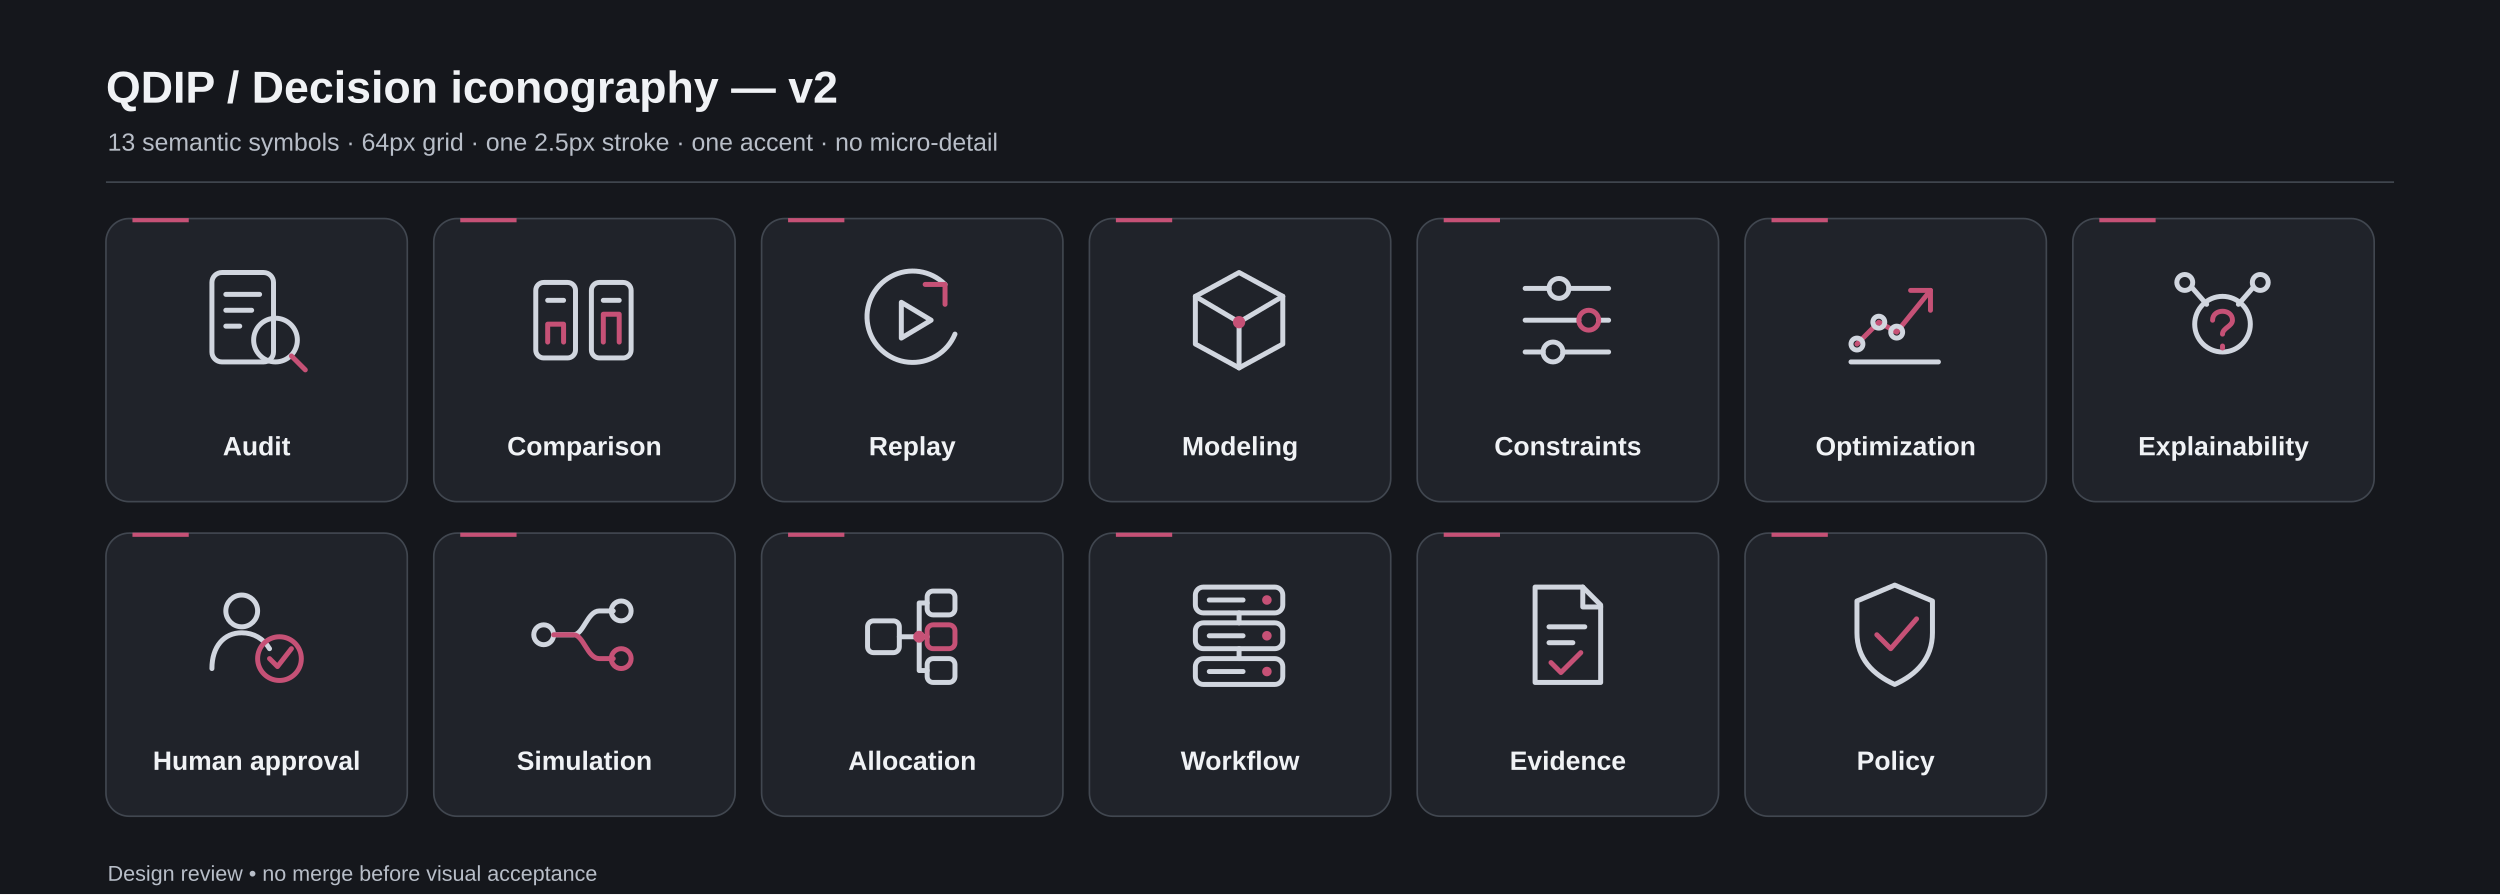
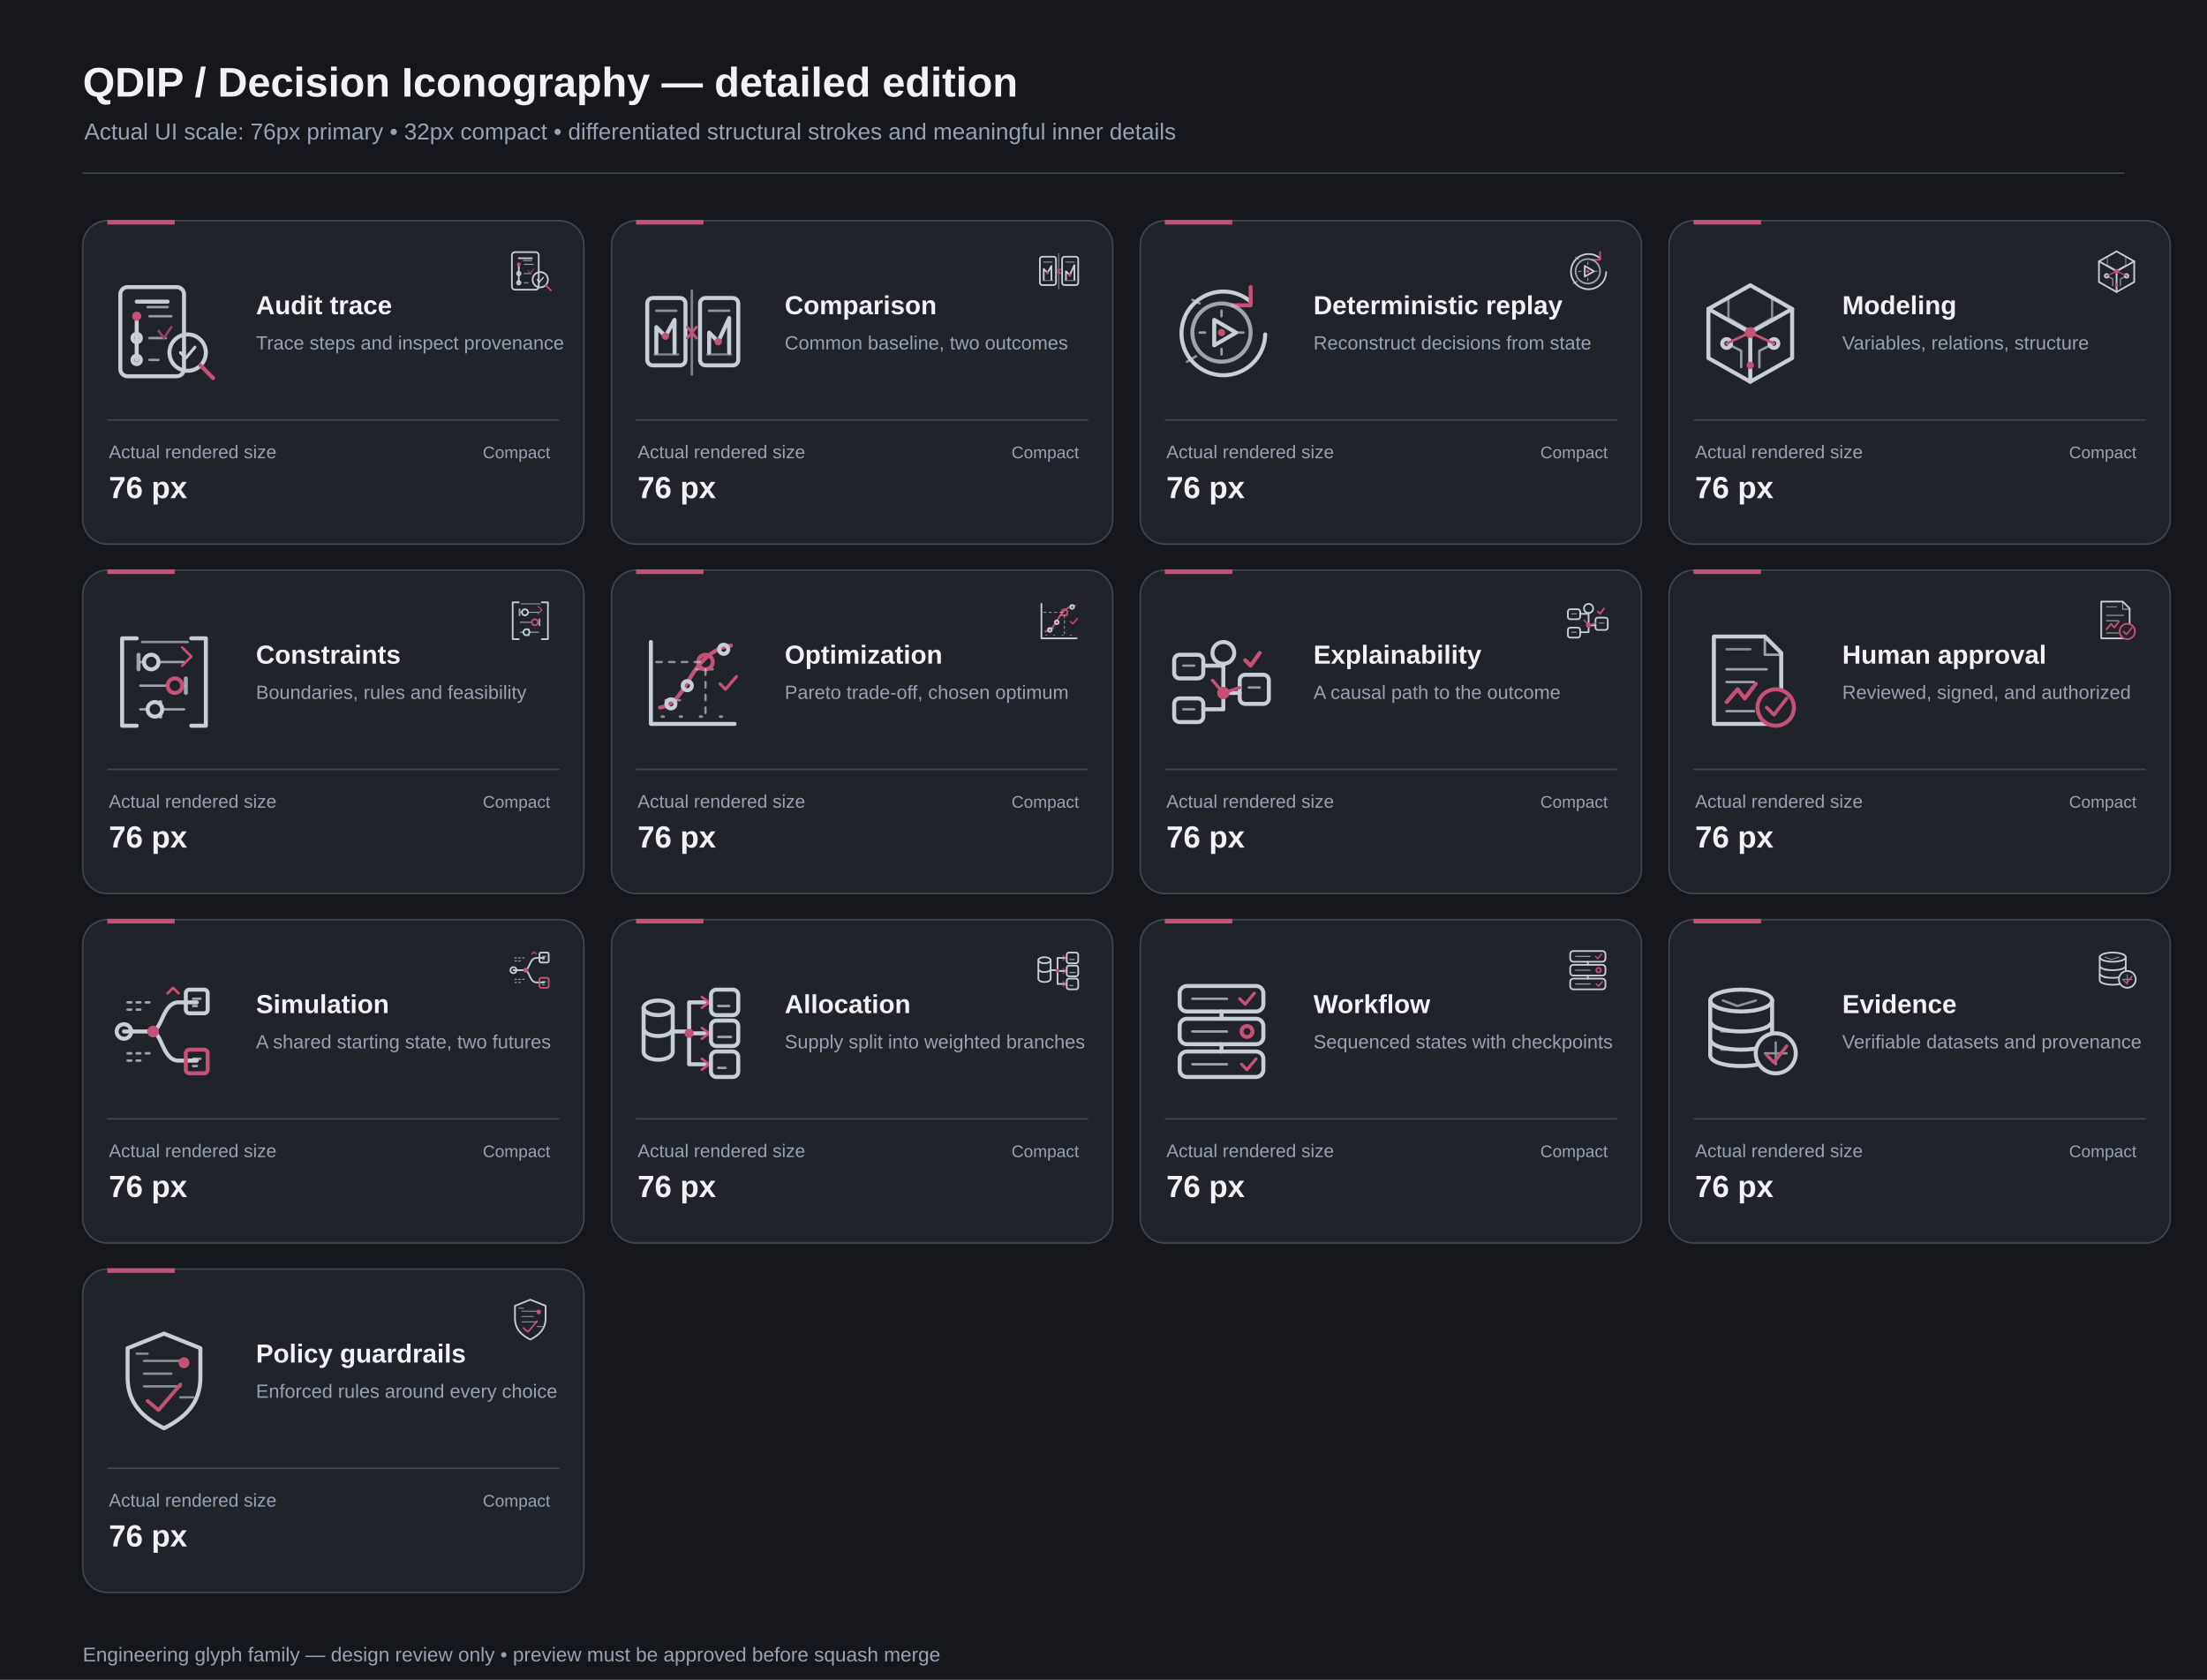
- <svg xmlns="http://www.w3.org/2000/svg" width="1510" height="540" viewBox="0 0 1510 540">
-   <rect width="1510" height="540" fill="#15171c" />
-   <text x="64" y="62" font-family="Arial,sans-serif" font-size="27" font-weight="600" fill="#f0f2f5">QDIP / Decision iconography — v2</text>
-   <text x="65" y="91" font-family="Arial,sans-serif" font-size="15" fill="#b8bec8">13 semantic symbols · 64px grid · one 2.5px stroke · one accent · no micro-detail</text>
-   <path d="M64 110H1446" stroke="#414750" />
-   <g data-icon="audit" transform="translate(64 132)">
-     <rect width="182" height="171" rx="14" fill="#20232a" stroke="#414750" />
-     <path d="M16 1h34" stroke="#c65176" stroke-width="2.5" />
-     <g transform="translate(52 23) scale(1.2)" fill="none" stroke="#d1d6df" stroke-width="2.5" stroke-linecap="round" stroke-linejoin="round">
-       <rect x="10" y="8" width="31" height="45" rx="5" />
-       <path d="M17 19h17M17 27h13M17 35h7" />
-       <circle cx="42" cy="42" r="11" />
-       <path d="m50 50 7 7" stroke="#c65176" />
-     </g>
-     <text x="91" y="143" text-anchor="middle" font-family="Arial,sans-serif" font-size="16" font-weight="600" fill="#f0f2f5">Audit</text>
-   </g>
-   <g data-icon="comparison" transform="translate(262 132)">
-     <rect width="182" height="171" rx="14" fill="#20232a" stroke="#414750" />
-     <path d="M16 1h34" stroke="#c65176" stroke-width="2.5" />
-     <g transform="translate(52 23) scale(1.2)" fill="none" stroke="#d1d6df" stroke-width="2.5" stroke-linecap="round" stroke-linejoin="round">
-       <rect x="8" y="13" width="20" height="38" rx="4" />
-       <rect x="36" y="13" width="20" height="38" rx="4" />
-       <path d="M14 22h8M42 22h8" />
-       <path d="M14 43v-9h8v9M42 43V29h8v14" stroke="#c65176" />
-     </g>
-     <text x="91" y="143" text-anchor="middle" font-family="Arial,sans-serif" font-size="16" font-weight="600" fill="#f0f2f5">Comparison</text>
-   </g>
-   <g data-icon="replay" transform="translate(460 132)">
-     <rect width="182" height="171" rx="14" fill="#20232a" stroke="#414750" />
-     <path d="M16 1h34" stroke="#c65176" stroke-width="2.5" />
-     <g transform="translate(52 23) scale(1.2)" fill="none" stroke="#d1d6df" stroke-width="2.5" stroke-linecap="round" stroke-linejoin="round">
-       <path d="M49 14a23 23 0 1 0 5 25" />
-       <path d="M49 24V14H39" stroke="#c65176" />
-       <path d="m27 23 15 9-15 9z" />
-     </g>
-     <text x="91" y="143" text-anchor="middle" font-family="Arial,sans-serif" font-size="16" font-weight="600" fill="#f0f2f5">Replay</text>
-   </g>
-   <g data-icon="modeling" transform="translate(658 132)">
-     <rect width="182" height="171" rx="14" fill="#20232a" stroke="#414750" />
-     <path d="M16 1h34" stroke="#c65176" stroke-width="2.5" />
-     <g transform="translate(52 23) scale(1.2)" fill="none" stroke="#d1d6df" stroke-width="2.5" stroke-linecap="round" stroke-linejoin="round">
-       <path d="m32 8 22 12v24L32 56 10 44V20z" />
-       <path d="m10 20 22 13 22-13M32 33v23" />
-       <circle cx="32" cy="33" r="3.1" fill="#c65176" stroke="none" />
-     </g>
-     <text x="91" y="143" text-anchor="middle" font-family="Arial,sans-serif" font-size="16" font-weight="600" fill="#f0f2f5">Modeling</text>
-   </g>
-   <g data-icon="constraints" transform="translate(856 132)">
-     <rect width="182" height="171" rx="14" fill="#20232a" stroke="#414750" />
-     <path d="M16 1h34" stroke="#c65176" stroke-width="2.5" />
-     <g transform="translate(52 23) scale(1.2)" fill="none" stroke="#d1d6df" stroke-width="2.5" stroke-linecap="round" stroke-linejoin="round">
-       <path d="M11 16h12M33 16h20M11 32h27M48 32h5M11 48h9M30 48h23" />
-       <circle cx="28" cy="16" r="5" />
-       <circle cx="43" cy="32" r="5" stroke="#c65176" />
-       <circle cx="25" cy="48" r="5" />
-     </g>
-     <text x="91" y="143" text-anchor="middle" font-family="Arial,sans-serif" font-size="16" font-weight="600" fill="#f0f2f5">Constraints</text>
-   </g>
-   <g data-icon="optimization" transform="translate(1054 132)">
-     <rect width="182" height="171" rx="14" fill="#20232a" stroke="#414750" />
-     <path d="M16 1h34" stroke="#c65176" stroke-width="2.5" />
-     <g transform="translate(52 23) scale(1.2)" fill="none" stroke="#d1d6df" stroke-width="2.5" stroke-linecap="round" stroke-linejoin="round">
-       <path d="M10 53h44" />
-       <path d="m13 44 11-11 9 5 17-21" stroke="#c65176" />
-       <path d="M40 17h10v10" stroke="#c65176" />
-       <circle cx="13" cy="44" r="3" />
-       <circle cx="24" cy="33" r="3" />
-       <circle cx="33" cy="38" r="3" />
-     </g>
-     <text x="91" y="143" text-anchor="middle" font-family="Arial,sans-serif" font-size="16" font-weight="600" fill="#f0f2f5">Optimization</text>
-   </g>
-   <g data-icon="explainability" transform="translate(1252 132)">
-     <rect width="182" height="171" rx="14" fill="#20232a" stroke="#414750" />
-     <path d="M16 1h34" stroke="#c65176" stroke-width="2.5" />
-     <g transform="translate(52 23) scale(1.2)" fill="none" stroke="#d1d6df" stroke-width="2.5" stroke-linecap="round" stroke-linejoin="round">
-       <circle cx="32" cy="34" r="14" />
-       <circle cx="13" cy="13" r="4" />
-       <circle cx="51" cy="13" r="4" />
-       <path d="m17 16 7 8M47 16l-7 8" />
-       <path d="M27 32c0-6 10-6 10 0 0 3-5 4-5 7M32 45v1" stroke="#c65176" />
-     </g>
-     <text x="91" y="143" text-anchor="middle" font-family="Arial,sans-serif" font-size="16" font-weight="600" fill="#f0f2f5">Explainability</text>
-   </g>
-   <g data-icon="human-approval" transform="translate(64 322)">
-     <rect width="182" height="171" rx="14" fill="#20232a" stroke="#414750" />
-     <path d="M16 1h34" stroke="#c65176" stroke-width="2.5" />
-     <g transform="translate(52 23) scale(1.2)" fill="none" stroke="#d1d6df" stroke-width="2.5" stroke-linecap="round" stroke-linejoin="round">
-       <circle cx="25" cy="20" r="8" />
-       <path d="M10 49c0-11 6-18 15-18 6 0 11 3 14 8" />
-       <circle cx="44" cy="44" r="11" stroke="#c65176" />
-       <path d="m39 44 4 4 7-9" stroke="#c65176" />
-     </g>
-     <text x="91" y="143" text-anchor="middle" font-family="Arial,sans-serif" font-size="16" font-weight="600" fill="#f0f2f5">Human approval</text>
-   </g>
-   <g data-icon="simulation" transform="translate(262 322)">
-     <rect width="182" height="171" rx="14" fill="#20232a" stroke="#414750" />
-     <path d="M16 1h34" stroke="#c65176" stroke-width="2.5" />
-     <g transform="translate(52 23) scale(1.2)" fill="none" stroke="#d1d6df" stroke-width="2.5" stroke-linecap="round" stroke-linejoin="round">
-       <circle cx="12" cy="32" r="5" />
-       <path d="M17 32h10c5 0 7-12 13-12h7" />
-       <path d="M17 32h10c5 0 7 12 13 12h7" stroke="#c65176" />
-       <circle cx="51" cy="20" r="5" />
-       <circle cx="51" cy="44" r="5" stroke="#c65176" />
-     </g>
-     <text x="91" y="143" text-anchor="middle" font-family="Arial,sans-serif" font-size="16" font-weight="600" fill="#f0f2f5">Simulation</text>
-   </g>
-   <g data-icon="allocation" transform="translate(460 322)">
-     <rect width="182" height="171" rx="14" fill="#20232a" stroke="#414750" />
-     <path d="M16 1h34" stroke="#c65176" stroke-width="2.5" />
-     <g transform="translate(52 23) scale(1.2)" fill="none" stroke="#d1d6df" stroke-width="2.5" stroke-linecap="round" stroke-linejoin="round">
-       <rect x="10" y="25" width="16" height="16" rx="3" />
-       <path d="M26 33h10M36 16v34M36 16h4M36 33h4M36 50h4" />
-       <rect x="40" y="10" width="14" height="12" rx="3" />
-       <rect x="40" y="27" width="14" height="12" rx="3" stroke="#c65176" />
-       <rect x="40" y="44" width="14" height="12" rx="3" />
-       <circle cx="36" cy="33" r="3" fill="#c65176" stroke="none" />
-     </g>
-     <text x="91" y="143" text-anchor="middle" font-family="Arial,sans-serif" font-size="16" font-weight="600" fill="#f0f2f5">Allocation</text>
-   </g>
-   <g data-icon="workflow" transform="translate(658 322)">
-     <rect width="182" height="171" rx="14" fill="#20232a" stroke="#414750" />
-     <path d="M16 1h34" stroke="#c65176" stroke-width="2.5" />
-     <g transform="translate(52 23) scale(1.2)" fill="none" stroke="#d1d6df" stroke-width="2.5" stroke-linecap="round" stroke-linejoin="round">
-       <rect x="10" y="8" width="44" height="13" rx="4" />
-       <rect x="10" y="26" width="44" height="13" rx="4" />
-       <rect x="10" y="44" width="44" height="13" rx="4" />
-       <path d="M32 21v5M32 39v5M17 14.5h17M17 32.5h17M17 50.5h17" />
-       <circle cx="46" cy="14.5" r="2.4" fill="#c65176" stroke="none" />
-       <circle cx="46" cy="32.5" r="2.4" fill="#c65176" stroke="none" />
-       <circle cx="46" cy="50.5" r="2.4" fill="#c65176" stroke="none" />
-     </g>
-     <text x="91" y="143" text-anchor="middle" font-family="Arial,sans-serif" font-size="16" font-weight="600" fill="#f0f2f5">Workflow</text>
-   </g>
-   <g data-icon="evidence" transform="translate(856 322)">
-     <rect width="182" height="171" rx="14" fill="#20232a" stroke="#414750" />
-     <path d="M16 1h34" stroke="#c65176" stroke-width="2.5" />
-     <g transform="translate(52 23) scale(1.2)" fill="none" stroke="#d1d6df" stroke-width="2.5" stroke-linecap="round" stroke-linejoin="round">
-       <path d="M16 8h24l9 9v39H16z" />
-       <path d="M40 8v10h9M23 28h18M23 36h12" />
-       <path d="m24 46 5 5 10-10" stroke="#c65176" />
-     </g>
-     <text x="91" y="143" text-anchor="middle" font-family="Arial,sans-serif" font-size="16" font-weight="600" fill="#f0f2f5">Evidence</text>
-   </g>
-   <g data-icon="policy" transform="translate(1054 322)">
-     <rect width="182" height="171" rx="14" fill="#20232a" stroke="#414750" />
-     <path d="M16 1h34" stroke="#c65176" stroke-width="2.5" />
-     <g transform="translate(52 23) scale(1.2)" fill="none" stroke="#d1d6df" stroke-width="2.5" stroke-linecap="round" stroke-linejoin="round">
-       <path d="M32 7 51 15v16c0 13-8 21-19 26-11-5-19-13-19-26V15z" />
-       <path d="m23 32 7 7 13-15" stroke="#c65176" />
-     </g>
-     <text x="91" y="143" text-anchor="middle" font-family="Arial,sans-serif" font-size="16" font-weight="600" fill="#f0f2f5">Policy</text>
-   </g>
-   <text x="65" y="532" font-family="Arial,sans-serif" font-size="13" fill="#b8bec8">Design review • no merge before visual acceptance</text>
+ <svg xmlns="http://www.w3.org/2000/svg" width="1440" height="1096" viewBox="0 0 1440 1096">
+   <rect width="1440" height="1096" fill="#15171c" />
+   <text x="54" y="63" font-family="Arial,sans-serif" font-weight="600" font-size="27" fill="#f0f2f5">QDIP / Decision Iconography — detailed edition</text>
+   <text x="55" y="91" font-family="Arial,sans-serif" font-size="15" fill="#98a2b3">Actual UI scale: 76px primary • 32px compact • differentiated structural strokes and meaningful inner details</text>
+   <path d="M54 113h1332" stroke="#414750" />
+   <g data-icon="audit" transform="translate(54 144)">
+     <rect width="327" height="211" rx="16" stroke="#414750" fill="#20232a" />
+     <path d="M16 1h44" stroke="#c65176" stroke-width="3" />
+     <g transform="translate(15 35) scale(1.1875)" fill="none" stroke="#c8ced8" stroke-width="2.2" stroke-linecap="round" stroke-linejoin="round">
+       <rect x="8" y="7" width="35" height="49" rx="4" />
+       <path d="M17 15h17M17 22v25" />
+       <circle cx="17" cy="23" r="2.5" fill="#c65176" stroke="none" />
+       <circle cx="17" cy="35" r="2.3" />
+       <circle cx="17" cy="47" r="2.3" />
+       <g stroke-width="1.35" opacity="0.7">
+         <path d="M24 23h12M24 35h9M24 47h5M23 18h11" />
+         <path d="m29 31 3 4 4-6" stroke="#c65176" opacity="1" />
+       </g>
+       <circle cx="45" cy="43" r="10" />
+       <path d="m52 50 7 7" stroke="#c65176" />
+       <path d="m41 43 3 3 5-6" stroke-width="1.6" />
+     </g>
+     <g transform="translate(276 17) scale(0.5)" fill="none" stroke="#c8ced8" stroke-width="2.2" stroke-linecap="round" stroke-linejoin="round">
+       <rect x="8" y="7" width="35" height="49" rx="4" />
+       <path d="M17 15h17M17 22v25" />
+       <circle cx="17" cy="23" r="2.5" fill="#c65176" stroke="none" />
+       <circle cx="17" cy="35" r="2.3" />
+       <circle cx="17" cy="47" r="2.3" />
+       <g stroke-width="1.35" opacity="0.7">
+         <path d="M24 23h12M24 35h9M24 47h5M23 18h11" />
+         <path d="m29 31 3 4 4-6" stroke="#c65176" opacity="1" />
+       </g>
+       <circle cx="45" cy="43" r="10" />
+       <path d="m52 50 7 7" stroke="#c65176" />
+       <path d="m41 43 3 3 5-6" stroke-width="1.6" />
+     </g>
+     <text x="113" y="61" font-family="Arial,sans-serif" font-weight="600" font-size="17" fill="#f0f2f5">Audit trace</text>
+     <text x="113" y="84" font-family="Arial,sans-serif" font-size="12.5" fill="#98a2b3">Trace steps and inspect provenance</text>
+     <path d="M16 130h295" stroke="#414750" />
+     <text x="17" y="155" font-family="Arial,sans-serif" font-size="12" fill="#98a2b3">Actual rendered size</text>
+     <text x="17" y="181" font-family="Arial,sans-serif" font-size="20" font-weight="600" fill="#f0f2f5">76 px</text>
+     <text x="261" y="155" font-family="Arial,sans-serif" font-size="11" fill="#98a2b3">Compact</text>
+   </g>
+   <g data-icon="comparison" transform="translate(399 144)">
+     <rect width="327" height="211" rx="16" stroke="#414750" fill="#20232a" />
+     <path d="M16 1h44" stroke="#c65176" stroke-width="3" />
+     <g transform="translate(15 35) scale(1.1875)" fill="none" stroke="#c8ced8" stroke-width="2.2" stroke-linecap="round" stroke-linejoin="round">
+       <path d="M31.5 9v46" stroke-width="1.35" opacity="0.55" />
+       <rect x="7" y="13" width="21" height="37" rx="3" />
+       <rect x="36" y="13" width="21" height="37" rx="3" />
+       <path d="M12 20h11M41 20h11" stroke-width="1.35" opacity="0.65" />
+       <path d="M12 43V29l5 5 5-9v18M41 43V32l5 5 6-13v19" />
+       <path d="M11 44h13M40 44h13" stroke-width="1.25" opacity="0.55" />
+       <path d="m29 29 2.5 3 2.5-3m-5 6 2.5-3 2.5 3" stroke="#c65176" stroke-width="1.5" />
+       <circle cx="17" cy="34" r="2" fill="#c65176" stroke="none" />
+       <circle cx="46" cy="37" r="2" fill="#c65176" stroke="none" />
+     </g>
+     <g transform="translate(276 17) scale(0.5)" fill="none" stroke="#c8ced8" stroke-width="2.2" stroke-linecap="round" stroke-linejoin="round">
+       <path d="M31.5 9v46" stroke-width="1.35" opacity="0.55" />
+       <rect x="7" y="13" width="21" height="37" rx="3" />
+       <rect x="36" y="13" width="21" height="37" rx="3" />
+       <path d="M12 20h11M41 20h11" stroke-width="1.35" opacity="0.65" />
+       <path d="M12 43V29l5 5 5-9v18M41 43V32l5 5 6-13v19" />
+       <path d="M11 44h13M40 44h13" stroke-width="1.25" opacity="0.55" />
+       <path d="m29 29 2.5 3 2.5-3m-5 6 2.5-3 2.5 3" stroke="#c65176" stroke-width="1.5" />
+       <circle cx="17" cy="34" r="2" fill="#c65176" stroke="none" />
+       <circle cx="46" cy="37" r="2" fill="#c65176" stroke="none" />
+     </g>
+     <text x="113" y="61" font-family="Arial,sans-serif" font-weight="600" font-size="17" fill="#f0f2f5">Comparison</text>
+     <text x="113" y="84" font-family="Arial,sans-serif" font-size="12.5" fill="#98a2b3">Common baseline, two outcomes</text>
+     <path d="M16 130h295" stroke="#414750" />
+     <text x="17" y="155" font-family="Arial,sans-serif" font-size="12" fill="#98a2b3">Actual rendered size</text>
+     <text x="17" y="181" font-family="Arial,sans-serif" font-size="20" font-weight="600" fill="#f0f2f5">76 px</text>
+     <text x="261" y="155" font-family="Arial,sans-serif" font-size="11" fill="#98a2b3">Compact</text>
+   </g>
+   <g data-icon="replay" transform="translate(744 144)">
+     <rect width="327" height="211" rx="16" stroke="#414750" fill="#20232a" />
+     <path d="M16 1h44" stroke="#c65176" stroke-width="3" />
+     <g transform="translate(15 35) scale(1.1875)" fill="none" stroke="#c8ced8" stroke-width="2.2" stroke-linecap="round" stroke-linejoin="round">
+       <path d="M48 15a23 23 0 1 0 8 18" />
+       <path d="M48 7v10H38" stroke="#c65176" />
+       <circle cx="32" cy="32" r="16" opacity="0.75" />
+       <path d="M32 20v3M44 32h-3M32 44v-3M20 32h3" stroke-width="1.35" opacity="0.7" />
+       <path d="m28 25 12 7-12 7z" />
+       <path d="m16 14 4 2M13 48l5-3" stroke-width="1.3" opacity="0.65" />
+       <circle cx="32" cy="32" r="2" fill="#c65176" stroke="none" />
+     </g>
+     <g transform="translate(276 17) scale(0.5)" fill="none" stroke="#c8ced8" stroke-width="2.2" stroke-linecap="round" stroke-linejoin="round">
+       <path d="M48 15a23 23 0 1 0 8 18" />
+       <path d="M48 7v10H38" stroke="#c65176" />
+       <circle cx="32" cy="32" r="16" opacity="0.75" />
+       <path d="M32 20v3M44 32h-3M32 44v-3M20 32h3" stroke-width="1.35" opacity="0.7" />
+       <path d="m28 25 12 7-12 7z" />
+       <path d="m16 14 4 2M13 48l5-3" stroke-width="1.3" opacity="0.65" />
+       <circle cx="32" cy="32" r="2" fill="#c65176" stroke="none" />
+     </g>
+     <text x="113" y="61" font-family="Arial,sans-serif" font-weight="600" font-size="17" fill="#f0f2f5">Deterministic replay</text>
+     <text x="113" y="84" font-family="Arial,sans-serif" font-size="12.5" fill="#98a2b3">Reconstruct decisions from state</text>
+     <path d="M16 130h295" stroke="#414750" />
+     <text x="17" y="155" font-family="Arial,sans-serif" font-size="12" fill="#98a2b3">Actual rendered size</text>
+     <text x="17" y="181" font-family="Arial,sans-serif" font-size="20" font-weight="600" fill="#f0f2f5">76 px</text>
+     <text x="261" y="155" font-family="Arial,sans-serif" font-size="11" fill="#98a2b3">Compact</text>
+   </g>
+   <g data-icon="modeling" transform="translate(1089 144)">
+     <rect width="327" height="211" rx="16" stroke="#414750" fill="#20232a" />
+     <path d="M16 1h44" stroke="#c65176" stroke-width="3" />
+     <g transform="translate(15 35) scale(1.1875)" fill="none" stroke="#c8ced8" stroke-width="2.2" stroke-linecap="round" stroke-linejoin="round">
+       <path d="m32 6 23 13v27L32 59 9 46V19z" />
+       <path d="m9 19 23 13 23-13M32 32v27" />
+       <path d="M20 13v11M44 13v11M20 24l12 7 12-7" stroke-width="1.25" opacity="0.62" />
+       <path d="m19 38 8 4v9M45 38l-8 4v9" stroke-width="1.35" opacity="0.7" />
+       <circle cx="32" cy="32" r="3" fill="#c65176" stroke="none" />
+       <circle cx="19" cy="38" r="2.4" />
+       <circle cx="45" cy="38" r="2.4" />
+       <path d="m19 38 13-6 13 6" stroke="#c65176" stroke-width="1.45" />
+       <circle cx="32" cy="50" r="2" fill="#c65176" stroke="none" />
+     </g>
+     <g transform="translate(276 17) scale(0.5)" fill="none" stroke="#c8ced8" stroke-width="2.2" stroke-linecap="round" stroke-linejoin="round">
+       <path d="m32 6 23 13v27L32 59 9 46V19z" />
+       <path d="m9 19 23 13 23-13M32 32v27" />
+       <path d="M20 13v11M44 13v11M20 24l12 7 12-7" stroke-width="1.25" opacity="0.62" />
+       <path d="m19 38 8 4v9M45 38l-8 4v9" stroke-width="1.35" opacity="0.7" />
+       <circle cx="32" cy="32" r="3" fill="#c65176" stroke="none" />
+       <circle cx="19" cy="38" r="2.4" />
+       <circle cx="45" cy="38" r="2.4" />
+       <path d="m19 38 13-6 13 6" stroke="#c65176" stroke-width="1.45" />
+       <circle cx="32" cy="50" r="2" fill="#c65176" stroke="none" />
+     </g>
+     <text x="113" y="61" font-family="Arial,sans-serif" font-weight="600" font-size="17" fill="#f0f2f5">Modeling</text>
+     <text x="113" y="84" font-family="Arial,sans-serif" font-size="12.5" fill="#98a2b3">Variables, relations, structure</text>
+     <path d="M16 130h295" stroke="#414750" />
+     <text x="17" y="155" font-family="Arial,sans-serif" font-size="12" fill="#98a2b3">Actual rendered size</text>
+     <text x="17" y="181" font-family="Arial,sans-serif" font-size="20" font-weight="600" fill="#f0f2f5">76 px</text>
+     <text x="261" y="155" font-family="Arial,sans-serif" font-size="11" fill="#98a2b3">Compact</text>
+   </g>
+   <g data-icon="constraints" transform="translate(54 372)">
+     <rect width="327" height="211" rx="16" stroke="#414750" fill="#20232a" />
+     <path d="M16 1h44" stroke="#c65176" stroke-width="3" />
+     <g transform="translate(15 35) scale(1.1875)" fill="none" stroke="#c8ced8" stroke-width="2.2" stroke-linecap="round" stroke-linejoin="round">
+       <path d="M17 8H9v48h8M47 8h8v48h-8" />
+       <path d="M19 21h24M19 34h24M19 47h24" stroke-width="1.35" opacity="0.75" />
+       <path d="M18 17v8M44 30v8M30 43v8" opacity="0.75" />
+       <circle cx="25" cy="21" r="4" fill="#20232a" />
+       <circle cx="38" cy="34" r="4" stroke="#c65176" fill="#20232a" />
+       <circle cx="27" cy="47" r="4" fill="#20232a" />
+       <path d="m42 13 5 5-5 5" stroke="#c65176" stroke-width="1.4" />
+       <path d="M20 10h25" stroke-width="1.3" opacity="0.65" />
+     </g>
+     <g transform="translate(276 17) scale(0.5)" fill="none" stroke="#c8ced8" stroke-width="2.2" stroke-linecap="round" stroke-linejoin="round">
+       <path d="M17 8H9v48h8M47 8h8v48h-8" />
+       <path d="M19 21h24M19 34h24M19 47h24" stroke-width="1.35" opacity="0.75" />
+       <path d="M18 17v8M44 30v8M30 43v8" opacity="0.75" />
+       <circle cx="25" cy="21" r="4" fill="#20232a" />
+       <circle cx="38" cy="34" r="4" stroke="#c65176" fill="#20232a" />
+       <circle cx="27" cy="47" r="4" fill="#20232a" />
+       <path d="m42 13 5 5-5 5" stroke="#c65176" stroke-width="1.4" />
+       <path d="M20 10h25" stroke-width="1.3" opacity="0.65" />
+     </g>
+     <text x="113" y="61" font-family="Arial,sans-serif" font-weight="600" font-size="17" fill="#f0f2f5">Constraints</text>
+     <text x="113" y="84" font-family="Arial,sans-serif" font-size="12.5" fill="#98a2b3">Boundaries, rules and feasibility</text>
+     <path d="M16 130h295" stroke="#414750" />
+     <text x="17" y="155" font-family="Arial,sans-serif" font-size="12" fill="#98a2b3">Actual rendered size</text>
+     <text x="17" y="181" font-family="Arial,sans-serif" font-size="20" font-weight="600" fill="#f0f2f5">76 px</text>
+     <text x="261" y="155" font-family="Arial,sans-serif" font-size="11" fill="#98a2b3">Compact</text>
+   </g>
+   <g data-icon="optimization" transform="translate(399 372)">
+     <rect width="327" height="211" rx="16" stroke="#414750" fill="#20232a" />
+     <path d="M16 1h44" stroke="#c65176" stroke-width="3" />
+     <g transform="translate(15 35) scale(1.1875)" fill="none" stroke="#c8ced8" stroke-width="2.2" stroke-linecap="round" stroke-linejoin="round">
+       <path d="M9 10v45h46" />
+       <path d="M14 46C22 45 27 36 31 29S43 13 53 12" stroke="#c65176" />
+       <path d="M15 51h1M25 51h1M36 51h1M47 51h1" stroke-width="1.4" opacity="0.65" />
+       <path d="M17 42h8m9-17h9" stroke-width="1.3" opacity="0.58" />
+       <circle cx="20" cy="44" r="2.5" />
+       <circle cx="29" cy="34" r="2.5" />
+       <circle cx="39" cy="21" r="4" stroke="#c65176" />
+       <circle cx="49" cy="14" r="2.5" />
+       <path d="M39 25v27M12 21h27" stroke-width="1.25" stroke-dasharray="3 4" opacity="0.65" />
+       <path d="m47 33 3 3 6-7" stroke="#c65176" stroke-width="1.7" />
+     </g>
+     <g transform="translate(276 17) scale(0.5)" fill="none" stroke="#c8ced8" stroke-width="2.2" stroke-linecap="round" stroke-linejoin="round">
+       <path d="M9 10v45h46" />
+       <path d="M14 46C22 45 27 36 31 29S43 13 53 12" stroke="#c65176" />
+       <path d="M15 51h1M25 51h1M36 51h1M47 51h1" stroke-width="1.4" opacity="0.65" />
+       <path d="M17 42h8m9-17h9" stroke-width="1.3" opacity="0.58" />
+       <circle cx="20" cy="44" r="2.5" />
+       <circle cx="29" cy="34" r="2.5" />
+       <circle cx="39" cy="21" r="4" stroke="#c65176" />
+       <circle cx="49" cy="14" r="2.5" />
+       <path d="M39 25v27M12 21h27" stroke-width="1.25" stroke-dasharray="3 4" opacity="0.65" />
+       <path d="m47 33 3 3 6-7" stroke="#c65176" stroke-width="1.7" />
+     </g>
+     <text x="113" y="61" font-family="Arial,sans-serif" font-weight="600" font-size="17" fill="#f0f2f5">Optimization</text>
+     <text x="113" y="84" font-family="Arial,sans-serif" font-size="12.5" fill="#98a2b3">Pareto trade-off, chosen optimum</text>
+     <path d="M16 130h295" stroke="#414750" />
+     <text x="17" y="155" font-family="Arial,sans-serif" font-size="12" fill="#98a2b3">Actual rendered size</text>
+     <text x="17" y="181" font-family="Arial,sans-serif" font-size="20" font-weight="600" fill="#f0f2f5">76 px</text>
+     <text x="261" y="155" font-family="Arial,sans-serif" font-size="11" fill="#98a2b3">Compact</text>
+   </g>
+   <g data-icon="explainability" transform="translate(744 372)">
+     <rect width="327" height="211" rx="16" stroke="#414750" fill="#20232a" />
+     <path d="M16 1h44" stroke="#c65176" stroke-width="3" />
+     <g transform="translate(15 35) scale(1.1875)" fill="none" stroke="#c8ced8" stroke-width="2.2" stroke-linecap="round" stroke-linejoin="round">
+       <rect x="6" y="17" width="16" height="13" rx="3" />
+       <rect x="6" y="41" width="16" height="13" rx="3" />
+       <rect x="42" y="28" width="16" height="16" rx="3" />
+       <circle cx="33" cy="16" r="6" />
+       <path d="M22 23h11V22M22 47h11V38h9M33 22v16" />
+       <path d="m27 31 6 7 9-3" stroke="#c65176" stroke-width="1.7" />
+       <path d="M11 23h6M11 47h6M47 35h6" stroke-width="1.3" opacity="0.7" />
+       <circle cx="33" cy="38" r="3.4" fill="#c65176" stroke="none" />
+       <path d="m45 20 3 3 5-7" stroke="#c65176" />
+     </g>
+     <g transform="translate(276 17) scale(0.5)" fill="none" stroke="#c8ced8" stroke-width="2.2" stroke-linecap="round" stroke-linejoin="round">
+       <rect x="6" y="17" width="16" height="13" rx="3" />
+       <rect x="6" y="41" width="16" height="13" rx="3" />
+       <rect x="42" y="28" width="16" height="16" rx="3" />
+       <circle cx="33" cy="16" r="6" />
+       <path d="M22 23h11V22M22 47h11V38h9M33 22v16" />
+       <path d="m27 31 6 7 9-3" stroke="#c65176" stroke-width="1.7" />
+       <path d="M11 23h6M11 47h6M47 35h6" stroke-width="1.3" opacity="0.7" />
+       <circle cx="33" cy="38" r="3.4" fill="#c65176" stroke="none" />
+       <path d="m45 20 3 3 5-7" stroke="#c65176" />
+     </g>
+     <text x="113" y="61" font-family="Arial,sans-serif" font-weight="600" font-size="17" fill="#f0f2f5">Explainability</text>
+     <text x="113" y="84" font-family="Arial,sans-serif" font-size="12.5" fill="#98a2b3">A causal path to the outcome</text>
+     <path d="M16 130h295" stroke="#414750" />
+     <text x="17" y="155" font-family="Arial,sans-serif" font-size="12" fill="#98a2b3">Actual rendered size</text>
+     <text x="17" y="181" font-family="Arial,sans-serif" font-size="20" font-weight="600" fill="#f0f2f5">76 px</text>
+     <text x="261" y="155" font-family="Arial,sans-serif" font-size="11" fill="#98a2b3">Compact</text>
+   </g>
+   <g data-icon="human-approval" transform="translate(1089 372)">
+     <rect width="327" height="211" rx="16" stroke="#414750" fill="#20232a" />
+     <path d="M16 1h44" stroke="#c65176" stroke-width="3" />
+     <g transform="translate(15 35) scale(1.1875)" fill="none" stroke="#c8ced8" stroke-width="2.2" stroke-linecap="round" stroke-linejoin="round">
+       <path d="M12 7h28l9 9v39H12z" />
+       <path d="M40 7v10h9M19 25h22M19 32h15" stroke-width="1.35" opacity="0.75" />
+       <path d="m19 43 6-7 4 5 6-8" stroke="#c65176" />
+       <path d="M19 48h15" stroke-width="1.4" opacity="0.7" />
+       <circle cx="46" cy="46" r="10" fill="#20232a" stroke="#c65176" />
+       <path d="m41 46 4 4 7-9" stroke="#c65176" stroke-width="1.9" />
+       <path d="M19 14h13" stroke-width="1.35" opacity="0.6" />
+     </g>
+     <g transform="translate(276 17) scale(0.5)" fill="none" stroke="#c8ced8" stroke-width="2.2" stroke-linecap="round" stroke-linejoin="round">
+       <path d="M12 7h28l9 9v39H12z" />
+       <path d="M40 7v10h9M19 25h22M19 32h15" stroke-width="1.35" opacity="0.75" />
+       <path d="m19 43 6-7 4 5 6-8" stroke="#c65176" />
+       <path d="M19 48h15" stroke-width="1.4" opacity="0.7" />
+       <circle cx="46" cy="46" r="10" fill="#20232a" stroke="#c65176" />
+       <path d="m41 46 4 4 7-9" stroke="#c65176" stroke-width="1.9" />
+       <path d="M19 14h13" stroke-width="1.35" opacity="0.6" />
+     </g>
+     <text x="113" y="61" font-family="Arial,sans-serif" font-weight="600" font-size="17" fill="#f0f2f5">Human approval</text>
+     <text x="113" y="84" font-family="Arial,sans-serif" font-size="12.5" fill="#98a2b3">Reviewed, signed, and authorized</text>
+     <path d="M16 130h295" stroke="#414750" />
+     <text x="17" y="155" font-family="Arial,sans-serif" font-size="12" fill="#98a2b3">Actual rendered size</text>
+     <text x="17" y="181" font-family="Arial,sans-serif" font-size="20" font-weight="600" fill="#f0f2f5">76 px</text>
+     <text x="261" y="155" font-family="Arial,sans-serif" font-size="11" fill="#98a2b3">Compact</text>
+   </g>
+   <g data-icon="simulation" transform="translate(54 600)">
+     <rect width="327" height="211" rx="16" stroke="#414750" fill="#20232a" />
+     <path d="M16 1h44" stroke="#c65176" stroke-width="3" />
+     <g transform="translate(15 35) scale(1.1875)" fill="none" stroke="#c8ced8" stroke-width="2.2" stroke-linecap="round" stroke-linejoin="round">
+       <path d="M10 32h15M25 32c6 0 6-16 15-16h10M25 32c6 0 6 16 15 16h10" />
+       <circle cx="10" cy="32" r="4" />
+       <circle cx="26" cy="32" r="3.2" fill="#c65176" stroke="none" />
+       <rect x="44" y="9" width="12" height="13" rx="2" />
+       <rect x="44" y="42" width="12" height="13" rx="2" stroke="#c65176" />
+       <g stroke-width="1.35" opacity="0.76">
+         <path d="M48 14h4M48 18h2M48 47h4M48 51h2" />
+         <path d="M12 44h12M12 48h8M12 16h12M12 20h8" stroke-dasharray="2 3" />
+       </g>
+       <path d="m34 11 3-3 3 3" stroke="#c65176" stroke-width="1.4" />
+     </g>
+     <g transform="translate(276 17) scale(0.5)" fill="none" stroke="#c8ced8" stroke-width="2.2" stroke-linecap="round" stroke-linejoin="round">
+       <path d="M10 32h15M25 32c6 0 6-16 15-16h10M25 32c6 0 6 16 15 16h10" />
+       <circle cx="10" cy="32" r="4" />
+       <circle cx="26" cy="32" r="3.2" fill="#c65176" stroke="none" />
+       <rect x="44" y="9" width="12" height="13" rx="2" />
+       <rect x="44" y="42" width="12" height="13" rx="2" stroke="#c65176" />
+       <g stroke-width="1.35" opacity="0.76">
+         <path d="M48 14h4M48 18h2M48 47h4M48 51h2" />
+         <path d="M12 44h12M12 48h8M12 16h12M12 20h8" stroke-dasharray="2 3" />
+       </g>
+       <path d="m34 11 3-3 3 3" stroke="#c65176" stroke-width="1.4" />
+     </g>
+     <text x="113" y="61" font-family="Arial,sans-serif" font-weight="600" font-size="17" fill="#f0f2f5">Simulation</text>
+     <text x="113" y="84" font-family="Arial,sans-serif" font-size="12.5" fill="#98a2b3">A shared starting state, two futures</text>
+     <path d="M16 130h295" stroke="#414750" />
+     <text x="17" y="155" font-family="Arial,sans-serif" font-size="12" fill="#98a2b3">Actual rendered size</text>
+     <text x="17" y="181" font-family="Arial,sans-serif" font-size="20" font-weight="600" fill="#f0f2f5">76 px</text>
+     <text x="261" y="155" font-family="Arial,sans-serif" font-size="11" fill="#98a2b3">Compact</text>
+   </g>
+   <g data-icon="allocation" transform="translate(399 600)">
+     <rect width="327" height="211" rx="16" stroke="#414750" fill="#20232a" />
+     <path d="M16 1h44" stroke="#c65176" stroke-width="3" />
+     <g transform="translate(15 35) scale(1.1875)" fill="none" stroke="#c8ced8" stroke-width="2.2" stroke-linecap="round" stroke-linejoin="round">
+       <ellipse cx="13" cy="19" rx="8" ry="4" />
+       <path d="M5 19v24c0 6 16 6 16 0V19M5 30c0 6 16 6 16 0" />
+       <path d="M21 32h9M30 16v34M30 16h11M30 33h11M30 50h11" />
+       <path d="m37 13 4 3-4 3M37 30l4 3-4 3M37 47l4 3-4 3" stroke="#c65176" stroke-width="1.4" />
+       <rect x="42" y="9" width="15" height="14" rx="3" />
+       <rect x="42" y="26" width="15" height="14" rx="3" />
+       <rect x="42" y="43" width="15" height="14" rx="3" />
+       <path d="M46 18h6M46 35h7M46 52h4" stroke-width="1.4" opacity="0.72" />
+       <circle cx="30" cy="33" r="2.5" fill="#c65176" stroke="none" />
+     </g>
+     <g transform="translate(276 17) scale(0.5)" fill="none" stroke="#c8ced8" stroke-width="2.2" stroke-linecap="round" stroke-linejoin="round">
+       <ellipse cx="13" cy="19" rx="8" ry="4" />
+       <path d="M5 19v24c0 6 16 6 16 0V19M5 30c0 6 16 6 16 0" />
+       <path d="M21 32h9M30 16v34M30 16h11M30 33h11M30 50h11" />
+       <path d="m37 13 4 3-4 3M37 30l4 3-4 3M37 47l4 3-4 3" stroke="#c65176" stroke-width="1.4" />
+       <rect x="42" y="9" width="15" height="14" rx="3" />
+       <rect x="42" y="26" width="15" height="14" rx="3" />
+       <rect x="42" y="43" width="15" height="14" rx="3" />
+       <path d="M46 18h6M46 35h7M46 52h4" stroke-width="1.4" opacity="0.72" />
+       <circle cx="30" cy="33" r="2.5" fill="#c65176" stroke="none" />
+     </g>
+     <text x="113" y="61" font-family="Arial,sans-serif" font-weight="600" font-size="17" fill="#f0f2f5">Allocation</text>
+     <text x="113" y="84" font-family="Arial,sans-serif" font-size="12.5" fill="#98a2b3">Supply split into weighted branches</text>
+     <path d="M16 130h295" stroke="#414750" />
+     <text x="17" y="155" font-family="Arial,sans-serif" font-size="12" fill="#98a2b3">Actual rendered size</text>
+     <text x="17" y="181" font-family="Arial,sans-serif" font-size="20" font-weight="600" fill="#f0f2f5">76 px</text>
+     <text x="261" y="155" font-family="Arial,sans-serif" font-size="11" fill="#98a2b3">Compact</text>
+   </g>
+   <g data-icon="workflow" transform="translate(744 600)">
+     <rect width="327" height="211" rx="16" stroke="#414750" fill="#20232a" />
+     <path d="M16 1h44" stroke="#c65176" stroke-width="3" />
+     <g transform="translate(15 35) scale(1.1875)" fill="none" stroke="#c8ced8" stroke-width="2.2" stroke-linecap="round" stroke-linejoin="round">
+       <rect x="9" y="7" width="46" height="14" rx="4" />
+       <rect x="9" y="25" width="46" height="14" rx="4" />
+       <rect x="9" y="43" width="46" height="14" rx="4" />
+       <path d="M32 21v4M32 39v4" />
+       <path d="M16 14h19M16 32h19M16 50h19" stroke-width="1.35" opacity="0.74" />
+       <path d="m42 14 3 3 5-6" stroke="#c65176" stroke-width="1.7" />
+       <circle cx="46" cy="32" r="3" stroke="#c65176" />
+       <path d="m43 50 3 3 5-6" stroke="#c65176" stroke-width="1.7" />
+     </g>
+     <g transform="translate(276 17) scale(0.5)" fill="none" stroke="#c8ced8" stroke-width="2.2" stroke-linecap="round" stroke-linejoin="round">
+       <rect x="9" y="7" width="46" height="14" rx="4" />
+       <rect x="9" y="25" width="46" height="14" rx="4" />
+       <rect x="9" y="43" width="46" height="14" rx="4" />
+       <path d="M32 21v4M32 39v4" />
+       <path d="M16 14h19M16 32h19M16 50h19" stroke-width="1.35" opacity="0.74" />
+       <path d="m42 14 3 3 5-6" stroke="#c65176" stroke-width="1.7" />
+       <circle cx="46" cy="32" r="3" stroke="#c65176" />
+       <path d="m43 50 3 3 5-6" stroke="#c65176" stroke-width="1.7" />
+     </g>
+     <text x="113" y="61" font-family="Arial,sans-serif" font-weight="600" font-size="17" fill="#f0f2f5">Workflow</text>
+     <text x="113" y="84" font-family="Arial,sans-serif" font-size="12.5" fill="#98a2b3">Sequenced states with checkpoints</text>
+     <path d="M16 130h295" stroke="#414750" />
+     <text x="17" y="155" font-family="Arial,sans-serif" font-size="12" fill="#98a2b3">Actual rendered size</text>
+     <text x="17" y="181" font-family="Arial,sans-serif" font-size="20" font-weight="600" fill="#f0f2f5">76 px</text>
+     <text x="261" y="155" font-family="Arial,sans-serif" font-size="11" fill="#98a2b3">Compact</text>
+   </g>
+   <g data-icon="evidence" transform="translate(1089 600)">
+     <rect width="327" height="211" rx="16" stroke="#414750" fill="#20232a" />
+     <path d="M16 1h44" stroke="#c65176" stroke-width="3" />
+     <g transform="translate(15 35) scale(1.1875)" fill="none" stroke="#c8ced8" stroke-width="2.2" stroke-linecap="round" stroke-linejoin="round">
+       <ellipse cx="27" cy="15" rx="17" ry="6" />
+       <path d="M10 15v30c0 8 34 8 34 0V15M10 26c0 8 34 8 34 0M10 36c0 8 34 8 34 0" />
+       <path d="M16 32h5M16 42h5" stroke-width="1.3" opacity="0.62" />
+       <circle cx="46" cy="44" r="11" fill="#20232a" />
+       <path d="M40 44h12M46 38v12" stroke-width="1.25" opacity="0.65" />
+       <path d="m41 45 4 4 7-9" stroke="#c65176" stroke-width="1.8" />
+       <path d="m17 15 8 3 10-3" stroke-width="1.3" opacity="0.65" />
+     </g>
+     <g transform="translate(276 17) scale(0.5)" fill="none" stroke="#c8ced8" stroke-width="2.2" stroke-linecap="round" stroke-linejoin="round">
+       <ellipse cx="27" cy="15" rx="17" ry="6" />
+       <path d="M10 15v30c0 8 34 8 34 0V15M10 26c0 8 34 8 34 0M10 36c0 8 34 8 34 0" />
+       <path d="M16 32h5M16 42h5" stroke-width="1.3" opacity="0.62" />
+       <circle cx="46" cy="44" r="11" fill="#20232a" />
+       <path d="M40 44h12M46 38v12" stroke-width="1.25" opacity="0.65" />
+       <path d="m41 45 4 4 7-9" stroke="#c65176" stroke-width="1.8" />
+       <path d="m17 15 8 3 10-3" stroke-width="1.3" opacity="0.65" />
+     </g>
+     <text x="113" y="61" font-family="Arial,sans-serif" font-weight="600" font-size="17" fill="#f0f2f5">Evidence</text>
+     <text x="113" y="84" font-family="Arial,sans-serif" font-size="12.5" fill="#98a2b3">Verifiable datasets and provenance</text>
+     <path d="M16 130h295" stroke="#414750" />
+     <text x="17" y="155" font-family="Arial,sans-serif" font-size="12" fill="#98a2b3">Actual rendered size</text>
+     <text x="17" y="181" font-family="Arial,sans-serif" font-size="20" font-weight="600" fill="#f0f2f5">76 px</text>
+     <text x="261" y="155" font-family="Arial,sans-serif" font-size="11" fill="#98a2b3">Compact</text>
+   </g>
+   <g data-icon="policy" transform="translate(54 828)">
+     <rect width="327" height="211" rx="16" stroke="#414750" fill="#20232a" />
+     <path d="M16 1h44" stroke="#c65176" stroke-width="3" />
+     <g transform="translate(15 35) scale(1.1875)" fill="none" stroke="#c8ced8" stroke-width="2.2" stroke-linecap="round" stroke-linejoin="round">
+       <path d="M32 6 52 14v16c0 14-8 22-20 28-12-6-20-14-20-28V14z" />
+       <path d="M21 21h21M21 28h15M21 35h20" stroke-width="1.3" opacity="0.62" />
+       <path d="m23 43 6 5 12-14" stroke="#c65176" stroke-width="2" />
+       <circle cx="43" cy="22" r="3" fill="#c65176" stroke="none" />
+       <path d="M17 17h6M41 41h7" stroke-width="1.3" opacity="0.6" />
+     </g>
+     <g transform="translate(276 17) scale(0.5)" fill="none" stroke="#c8ced8" stroke-width="2.2" stroke-linecap="round" stroke-linejoin="round">
+       <path d="M32 6 52 14v16c0 14-8 22-20 28-12-6-20-14-20-28V14z" />
+       <path d="M21 21h21M21 28h15M21 35h20" stroke-width="1.3" opacity="0.62" />
+       <path d="m23 43 6 5 12-14" stroke="#c65176" stroke-width="2" />
+       <circle cx="43" cy="22" r="3" fill="#c65176" stroke="none" />
+       <path d="M17 17h6M41 41h7" stroke-width="1.3" opacity="0.6" />
+     </g>
+     <text x="113" y="61" font-family="Arial,sans-serif" font-weight="600" font-size="17" fill="#f0f2f5">Policy guardrails</text>
+     <text x="113" y="84" font-family="Arial,sans-serif" font-size="12.5" fill="#98a2b3">Enforced rules around every choice</text>
+     <path d="M16 130h295" stroke="#414750" />
+     <text x="17" y="155" font-family="Arial,sans-serif" font-size="12" fill="#98a2b3">Actual rendered size</text>
+     <text x="17" y="181" font-family="Arial,sans-serif" font-size="20" font-weight="600" fill="#f0f2f5">76 px</text>
+     <text x="261" y="155" font-family="Arial,sans-serif" font-size="11" fill="#98a2b3">Compact</text>
+   </g>
+   <text x="54" y="1084" fill="#98a2b3" font-family="Arial,sans-serif" font-size="13">Engineering glyph family — design review only • preview must be approved before squash merge</text>
</svg>
